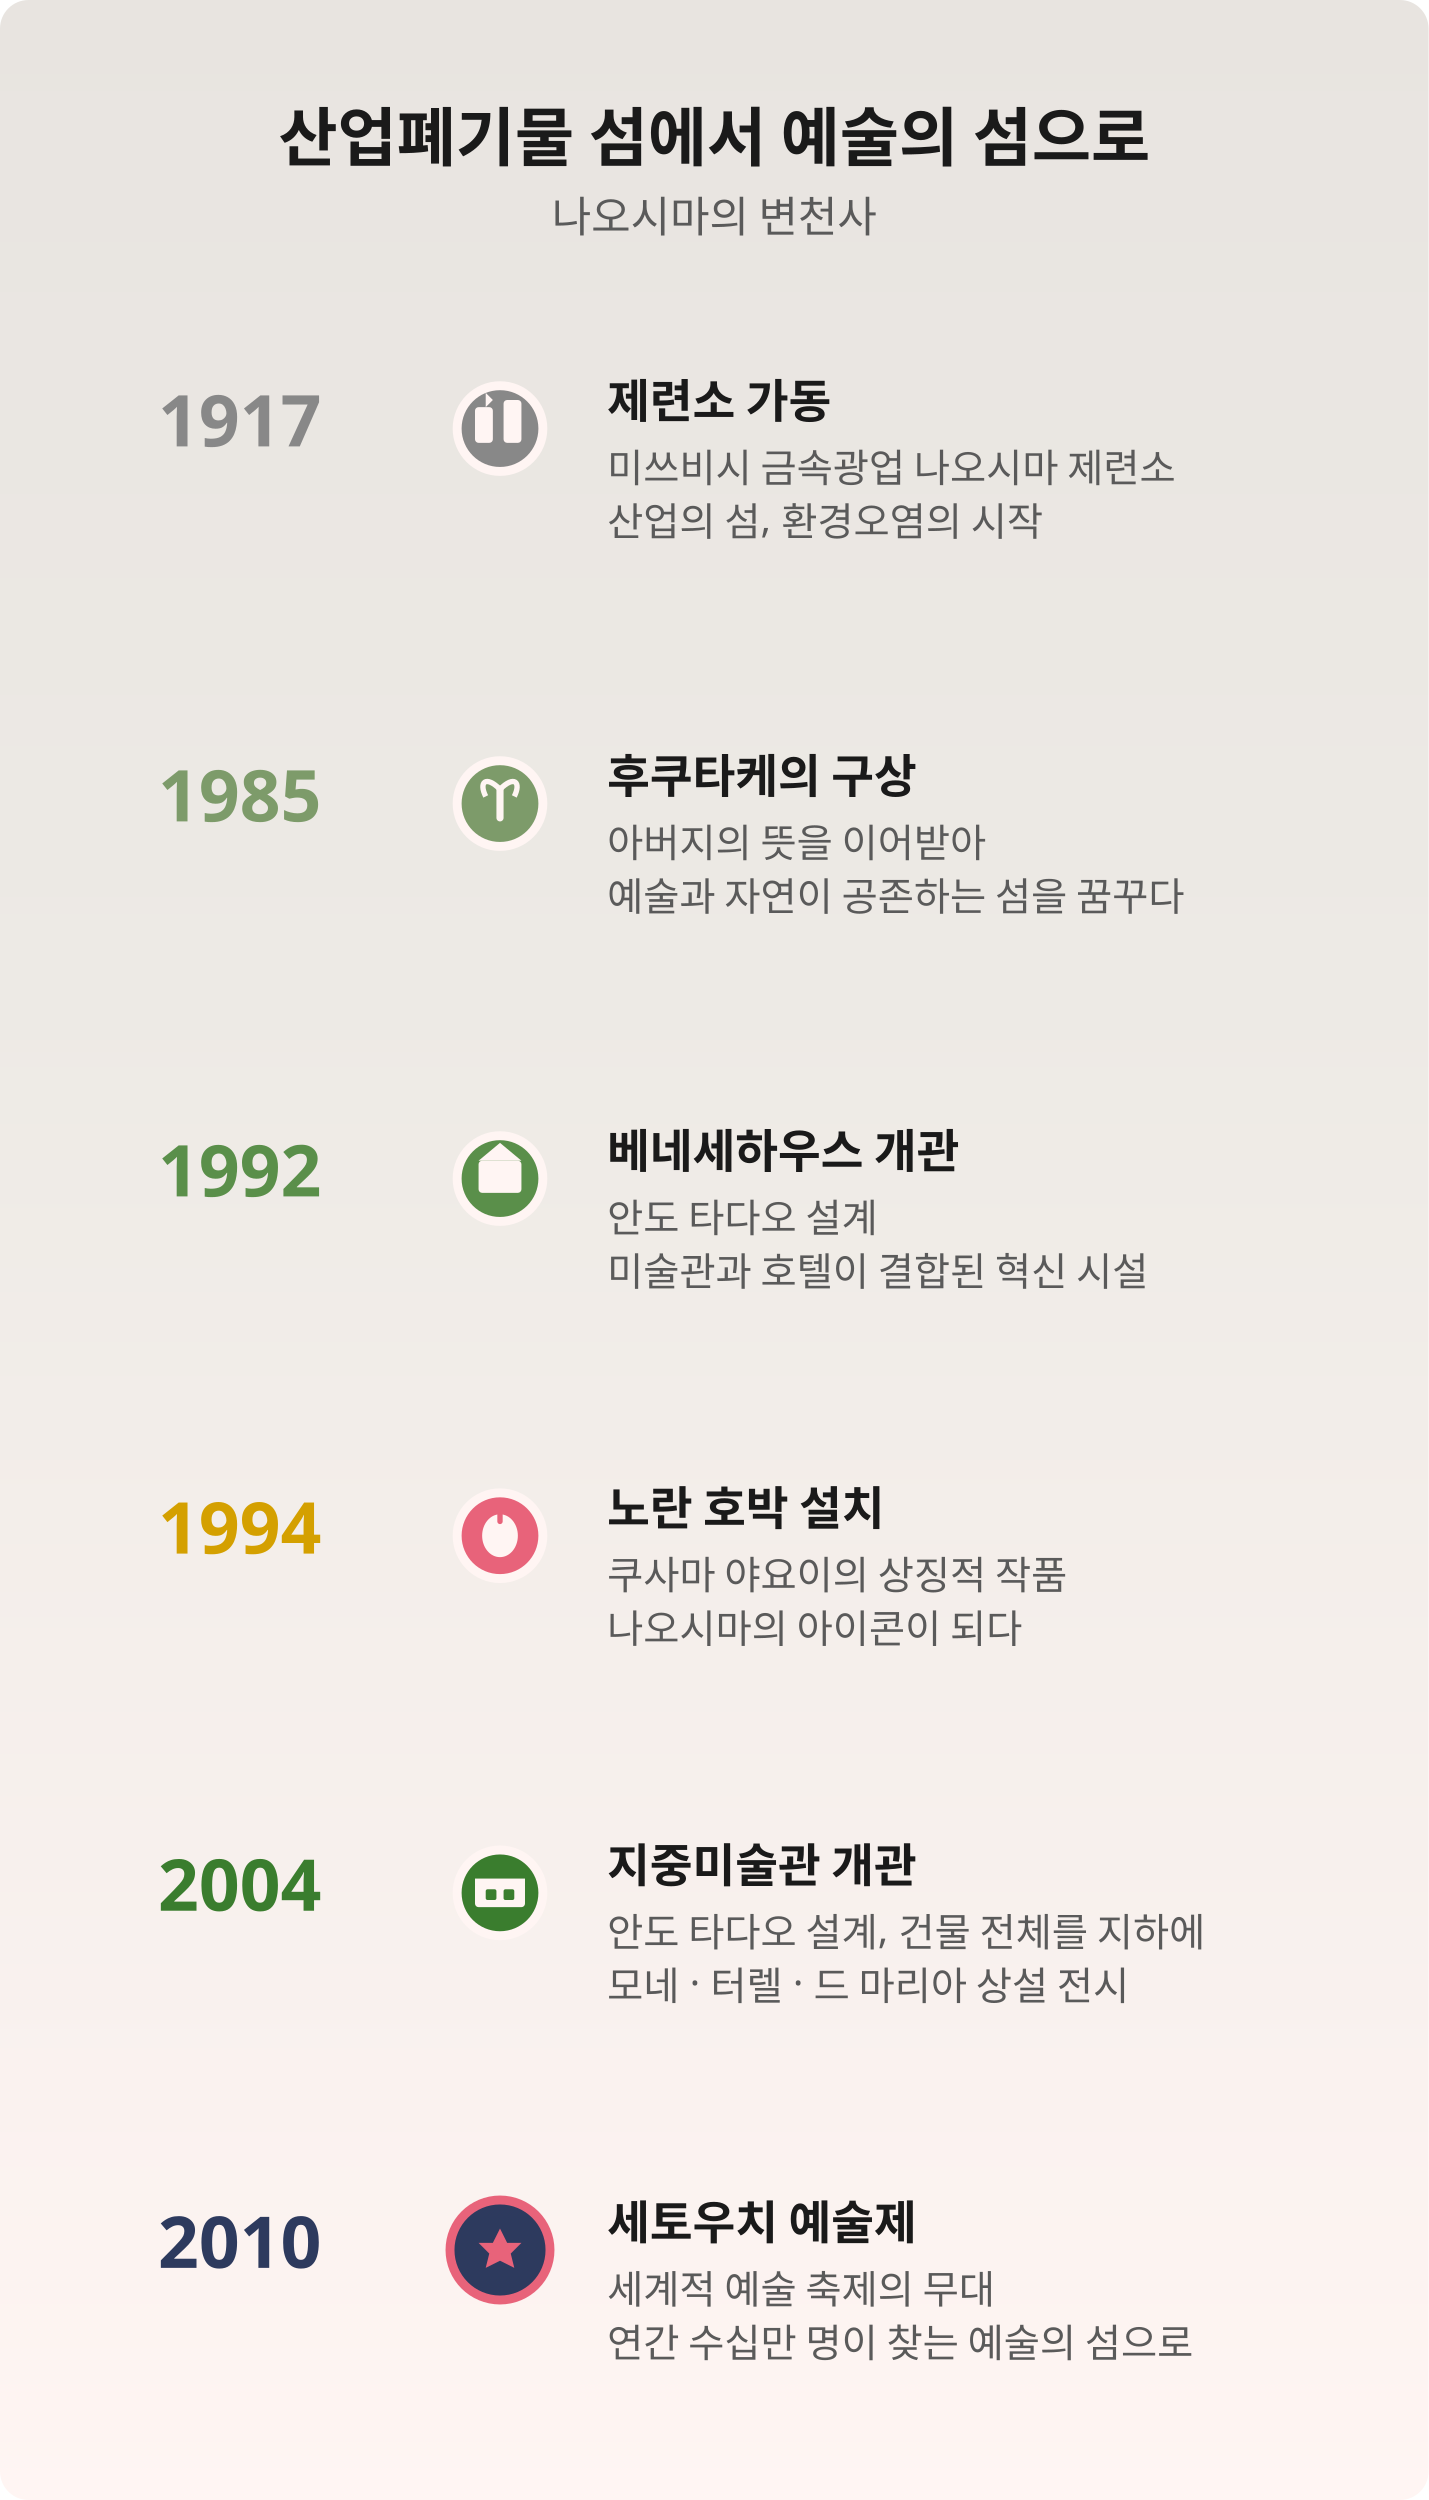
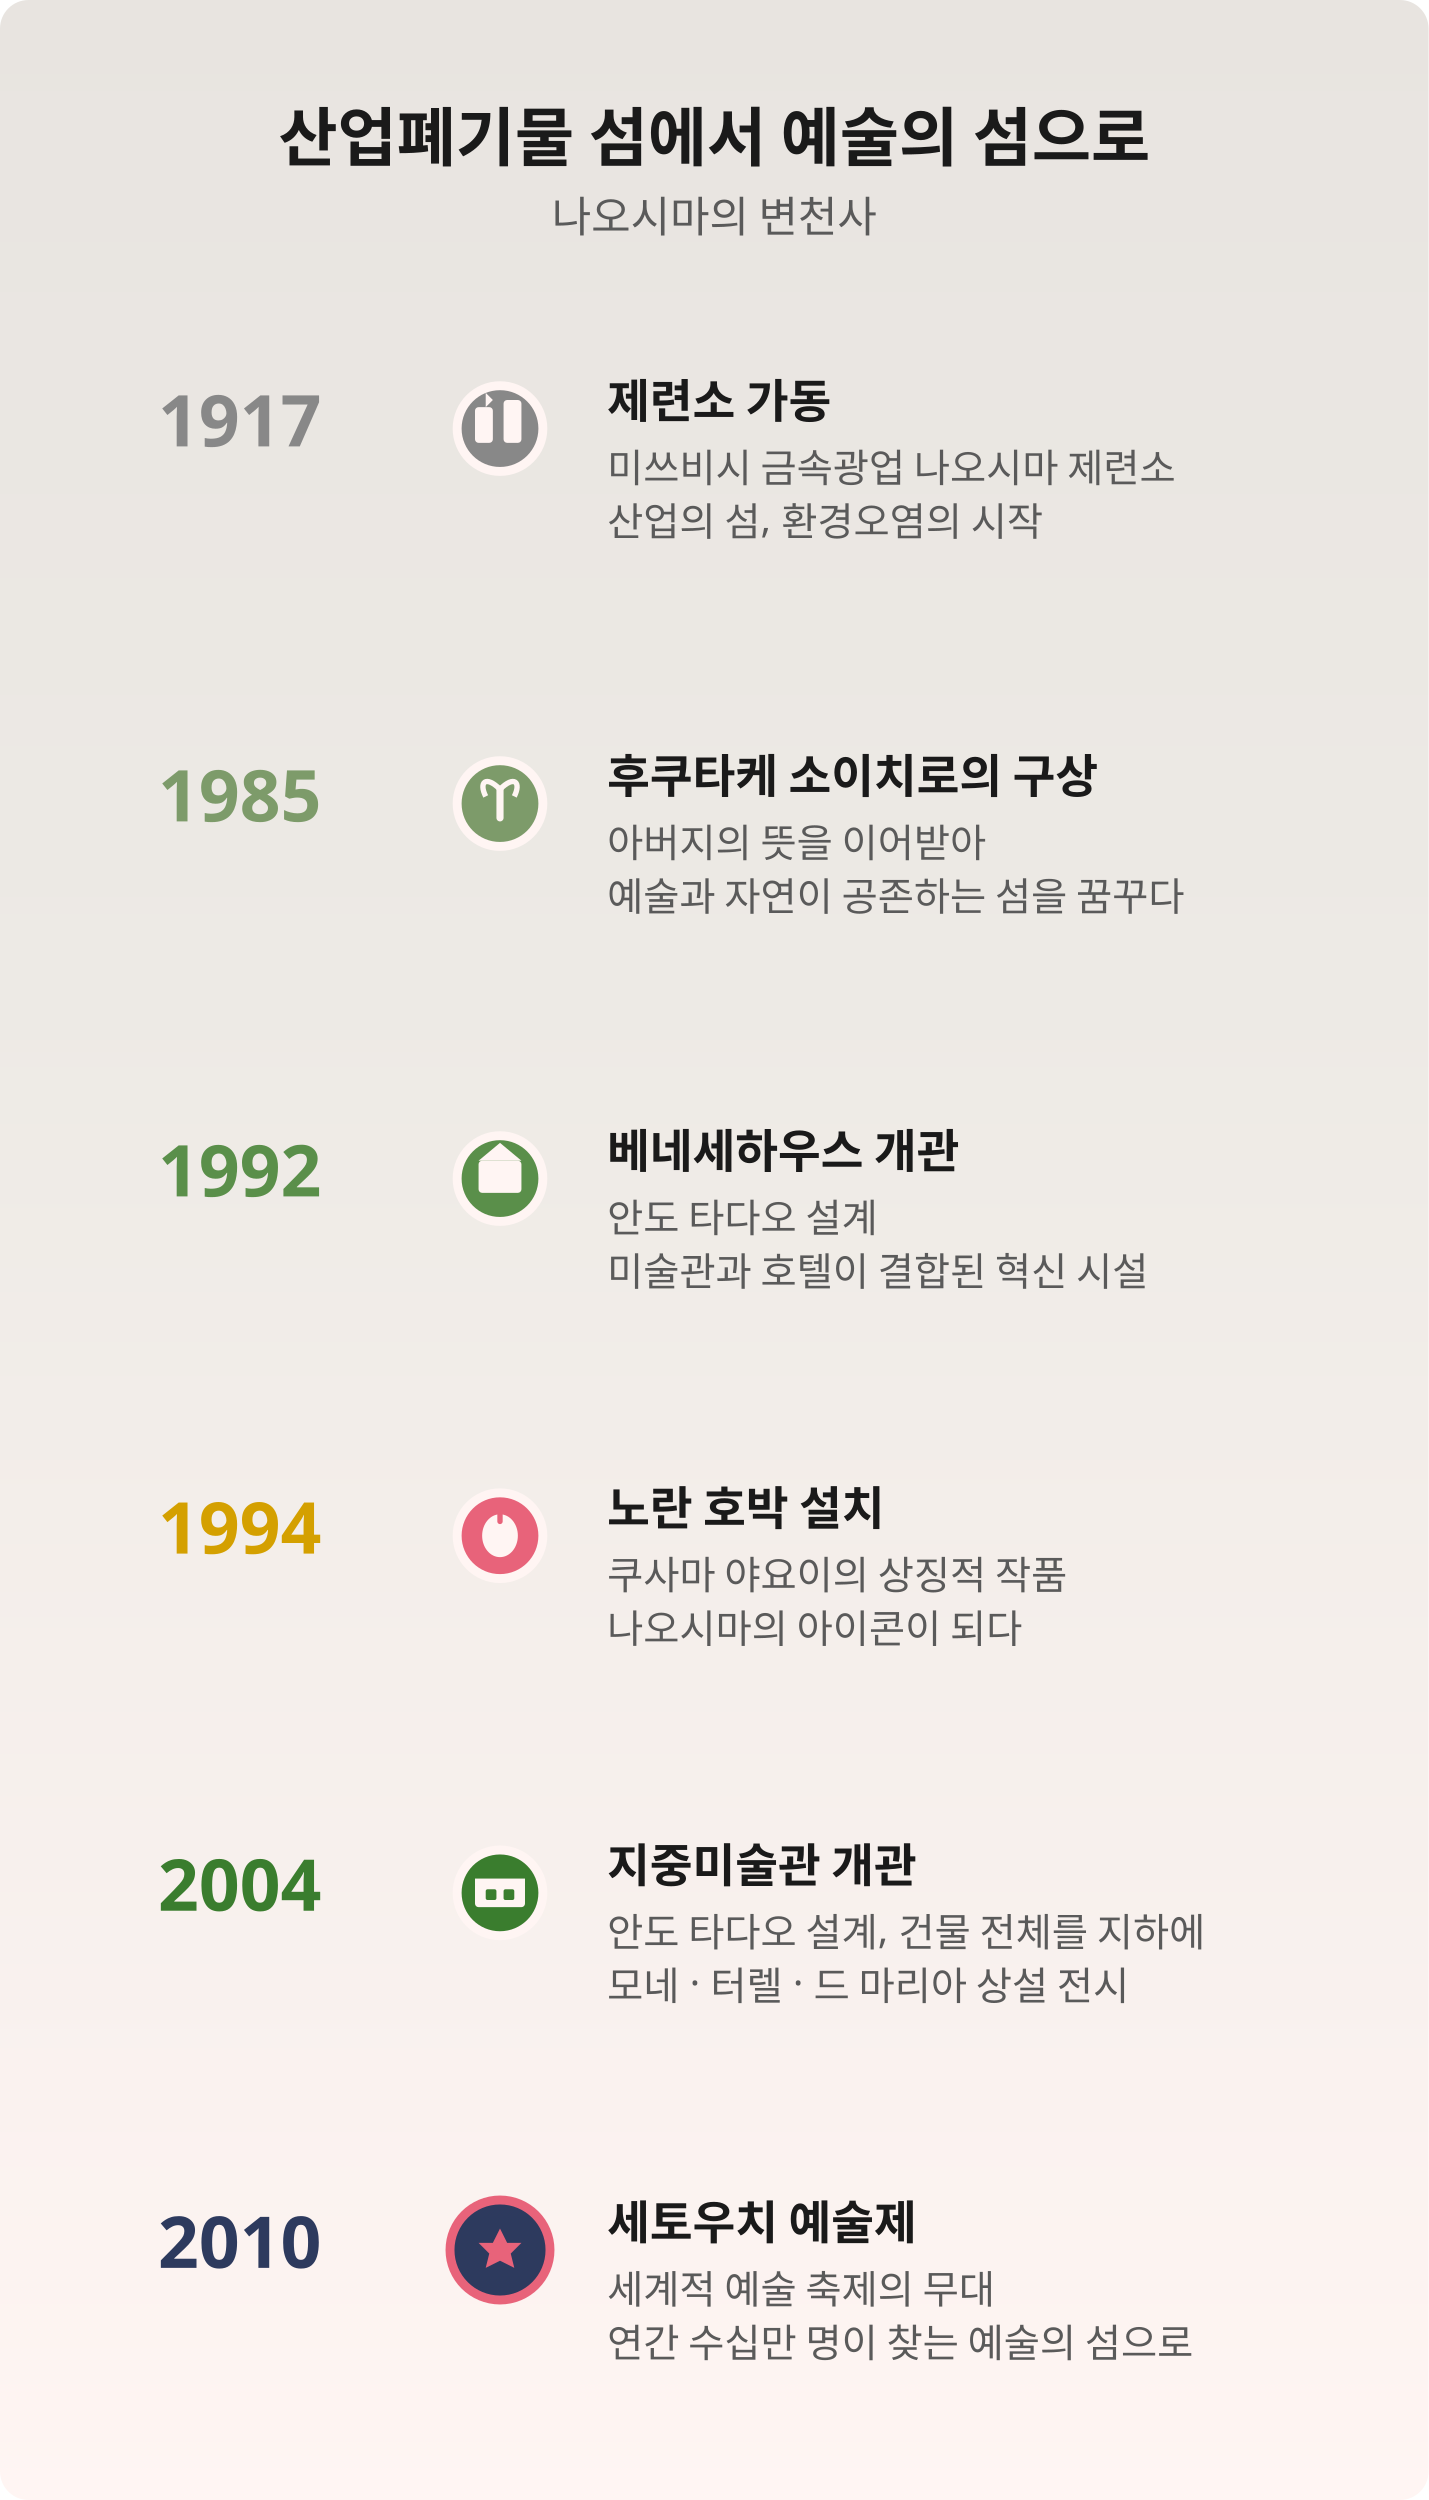
<svg xmlns="http://www.w3.org/2000/svg" viewBox="0 0 400 700" role="img">
  <defs>
    <linearGradient id="tl-bg" x1="0" y1="0" x2="0" y2="1">
      <stop offset="0%" stop-color="#E8E4E0" />
      <stop offset="40%" stop-color="#EDEAE5" />
      <stop offset="100%" stop-color="#FFF5F3" />
    </linearGradient>
    <linearGradient id="tl-line" x1="0" y1="0" x2="0" y2="1">
      <stop offset="0%" stop-color="#888888" />
      <stop offset="50%" stop-color="#6B8E5A" />
      <stop offset="100%" stop-color="#2D3A5E" />
    </linearGradient>
  </defs>
  <rect width="400" height="700" fill="url(#tl-bg)" rx="8" />
  <text x="200" y="45" text-anchor="middle" font-family="sans-serif" font-size="18" font-weight="bold" fill="#1A1A1A">산업폐기물 섬에서 예술의 섬으로</text>
  <text x="200" y="65" text-anchor="middle" font-family="sans-serif" font-size="12" fill="#5A5A5A">나오시마의 변천사</text>
  <line x1="140" y1="95" x2="140" y2="650" stroke="url(#tl-line)" stroke-width="3" stroke-linecap="round" />
  <g transform="translate(0,120)">
    <circle cx="140" cy="0" r="12" fill="#888888" stroke="#FFF5F3" stroke-width="2.5" />
    <rect x="133" y="-6" width="5" height="10" fill="#FFF5F3" rx="1" />
    <rect x="141" y="-8" width="5" height="12" fill="#FFF5F3" rx="1" />
    <path d="M136,-6 L136,-10 L138,-8" fill="#FFF5F3" />
    <text x="90" y="5" text-anchor="end" font-family="sans-serif" font-size="20" font-weight="bold" fill="#888888">1917</text>
    <text x="170" y="-3" font-family="sans-serif" font-size="13" font-weight="bold" fill="#1A1A1A">제련소 가동</text>
    <text x="170" y="15" font-family="sans-serif" font-size="11" fill="#5A5A5A">미쓰비시 금속광업 나오시마 제련소</text>
    <text x="170" y="30" font-family="sans-serif" font-size="11" fill="#5A5A5A">산업의 섬, 환경오염의 시작</text>
  </g>
  <g transform="translate(0,225)">
    <circle cx="140" cy="0" r="12" fill="#7D9B6A" stroke="#FFF5F3" stroke-width="2.5" />
    <path d="M140,4 L140,-4" stroke="#FFF5F3" stroke-width="2" stroke-linecap="round" />
    <path d="M140,-4 C136,-8 134,-6 136,-2" stroke="#FFF5F3" stroke-width="1.5" fill="none" />
    <path d="M140,-4 C144,-8 146,-6 144,-2" stroke="#FFF5F3" stroke-width="1.5" fill="none" />
    <text x="90" y="5" text-anchor="end" font-family="sans-serif" font-size="20" font-weight="bold" fill="#7D9B6A">1985</text>
-     <text x="170" y="-3" font-family="sans-serif" font-size="13" font-weight="bold" fill="#1A1A1A">후쿠타케의 구상</text>
+     <text x="170" y="-3" font-family="sans-serif" font-size="13" font-weight="bold" fill="#1A1A1A">후쿠타케 소이치로의 구상</text>
    <text x="170" y="15" font-family="sans-serif" font-size="11" fill="#5A5A5A">아버지의 뜻을 이어받아</text>
    <text x="170" y="30" font-family="sans-serif" font-size="11" fill="#5A5A5A">예술과 자연이 공존하는 섬을 꿈꾸다</text>
  </g>
  <g transform="translate(0,330)">
    <circle cx="140" cy="0" r="12" fill="#5A8F4A" stroke="#FFF5F3" stroke-width="2.5" />
    <rect x="134" y="-5" width="12" height="9" fill="#FFF5F3" rx="1" />
    <polygon points="134,-5 140,-10 146,-5" fill="#FFF5F3" />
    <text x="90" y="5" text-anchor="end" font-family="sans-serif" font-size="20" font-weight="bold" fill="#5A8F4A">1992</text>
    <text x="170" y="-3" font-family="sans-serif" font-size="13" font-weight="bold" fill="#1A1A1A">베네세하우스 개관</text>
    <text x="170" y="15" font-family="sans-serif" font-size="11" fill="#5A5A5A">안도 타다오 설계</text>
    <text x="170" y="30" font-family="sans-serif" font-size="11" fill="#5A5A5A">미술관과 호텔이 결합된 혁신 시설</text>
  </g>
  <g transform="translate(0,430)">
    <circle cx="140" cy="0" r="12" fill="#E8637A" stroke="#FFF5F3" stroke-width="2.5" />
    <ellipse cx="140" cy="0" rx="5" ry="6" fill="#FFF5F3" />
    <line x1="140" y1="-6" x2="140" y2="-4" stroke="#E8637A" stroke-width="1.5" stroke-linecap="round" />
    <text x="90" y="5" text-anchor="end" font-family="sans-serif" font-size="20" font-weight="bold" fill="#D4A000">1994</text>
    <text x="170" y="-3" font-family="sans-serif" font-size="13" font-weight="bold" fill="#1A1A1A">노란 호박 설치</text>
    <text x="170" y="15" font-family="sans-serif" font-size="11" fill="#5A5A5A">쿠사마 야요이의 상징적 작품</text>
    <text x="170" y="30" font-family="sans-serif" font-size="11" fill="#5A5A5A">나오시마의 아이콘이 되다</text>
  </g>
  <g transform="translate(0,530)">
    <circle cx="140" cy="0" r="12" fill="#3A7D2E" stroke="#FFF5F3" stroke-width="2.5" />
    <rect x="133" y="-3" width="14" height="7" fill="#FFF5F3" rx="1" />
    <line x1="133" y1="-3" x2="147" y2="-3" stroke="#FFF5F3" stroke-width="2" />
    <rect x="136" y="-1" width="3" height="3" fill="#3A7D2E" rx="0.5" />
    <rect x="141" y="-1" width="3" height="3" fill="#3A7D2E" rx="0.5" />
    <text x="90" y="5" text-anchor="end" font-family="sans-serif" font-size="20" font-weight="bold" fill="#3A7D2E">2004</text>
    <text x="170" y="-3" font-family="sans-serif" font-size="13" font-weight="bold" fill="#1A1A1A">지중미술관 개관</text>
    <text x="170" y="15" font-family="sans-serif" font-size="11" fill="#5A5A5A">안도 타다오 설계, 건물 전체를 지하에</text>
    <text x="170" y="30" font-family="sans-serif" font-size="11" fill="#5A5A5A">모네 · 터렐 · 드 마리아 상설 전시</text>
  </g>
  <g transform="translate(0,630)">
    <circle cx="140" cy="0" r="14" fill="#2D3A5E" stroke="#E8637A" stroke-width="2.5" />
    <polygon points="140,-6 142,-2 146,-2 143,1 144,5 140,3 136,5 137,1 134,-2 138,-2" fill="#E8637A" />
    <text x="90" y="5" text-anchor="end" font-family="sans-serif" font-size="20" font-weight="bold" fill="#2D3A5E">2010</text>
    <text x="170" y="-3" font-family="sans-serif" font-size="13" font-weight="bold" fill="#1A1A1A">세토우치 예술제</text>
    <text x="170" y="15" font-family="sans-serif" font-size="11" fill="#5A5A5A">세계적 예술 축제의 무대</text>
    <text x="170" y="30" font-family="sans-serif" font-size="11" fill="#5A5A5A">연간 수십만 명이 찾는 예술의 섬으로</text>
  </g>
</svg>
